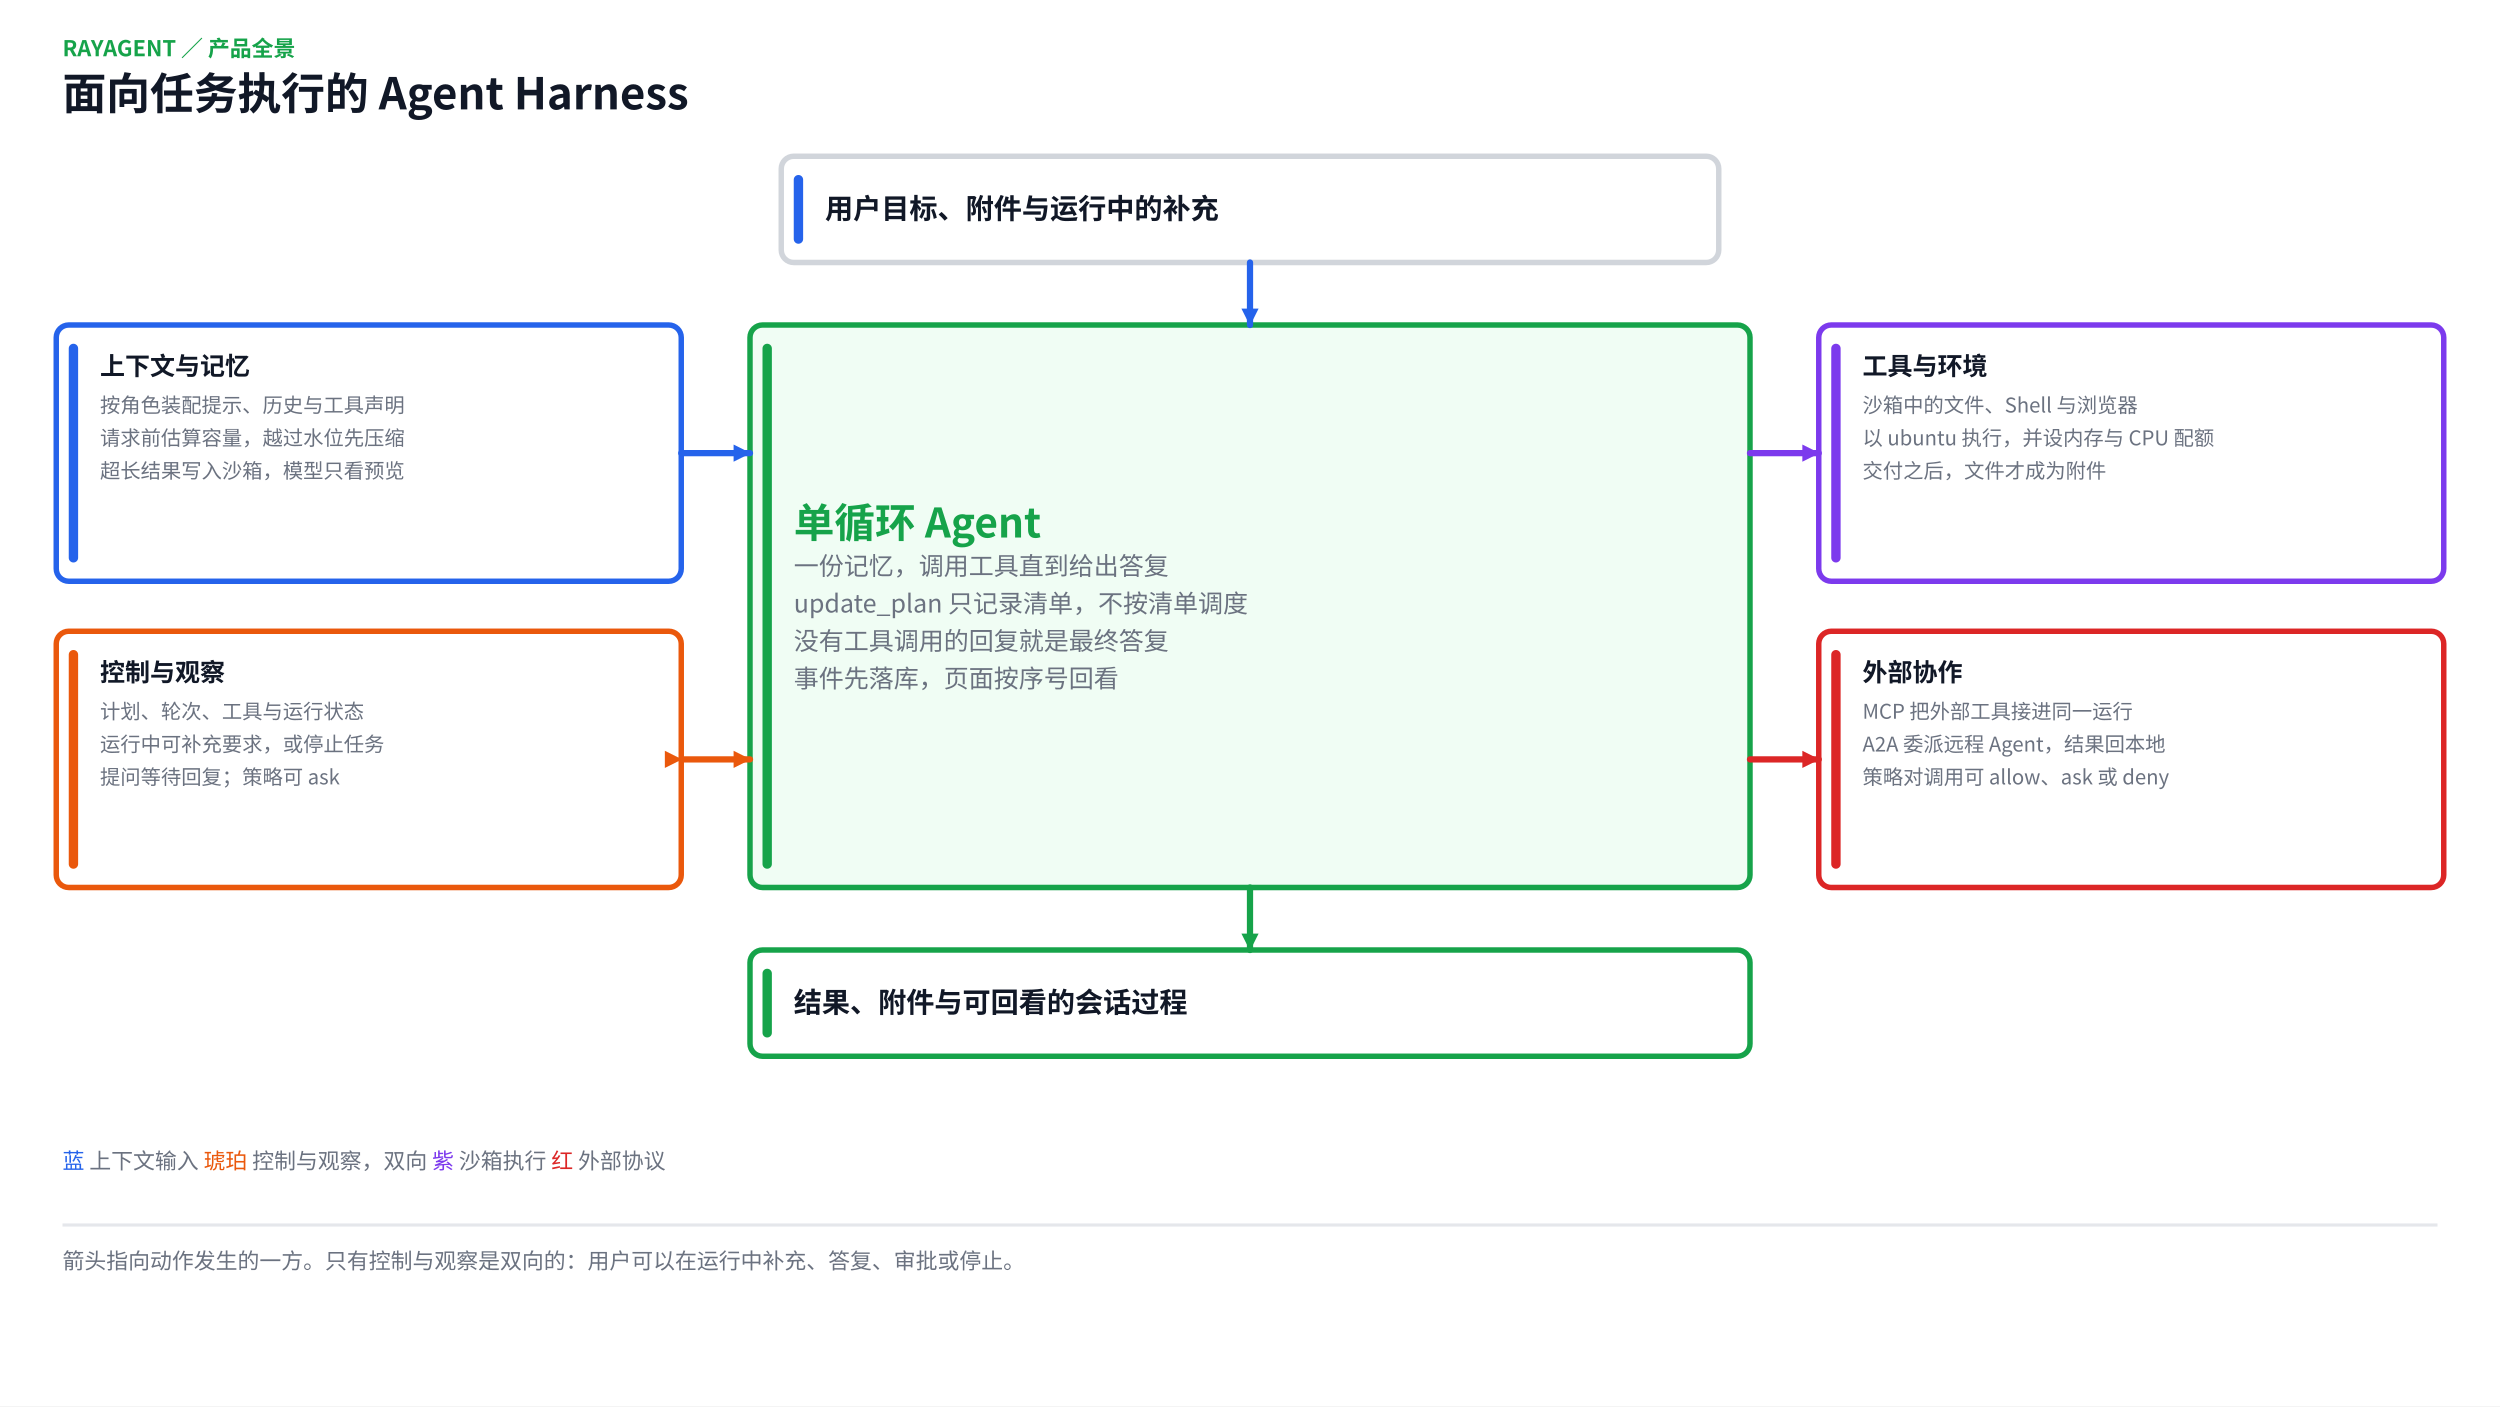
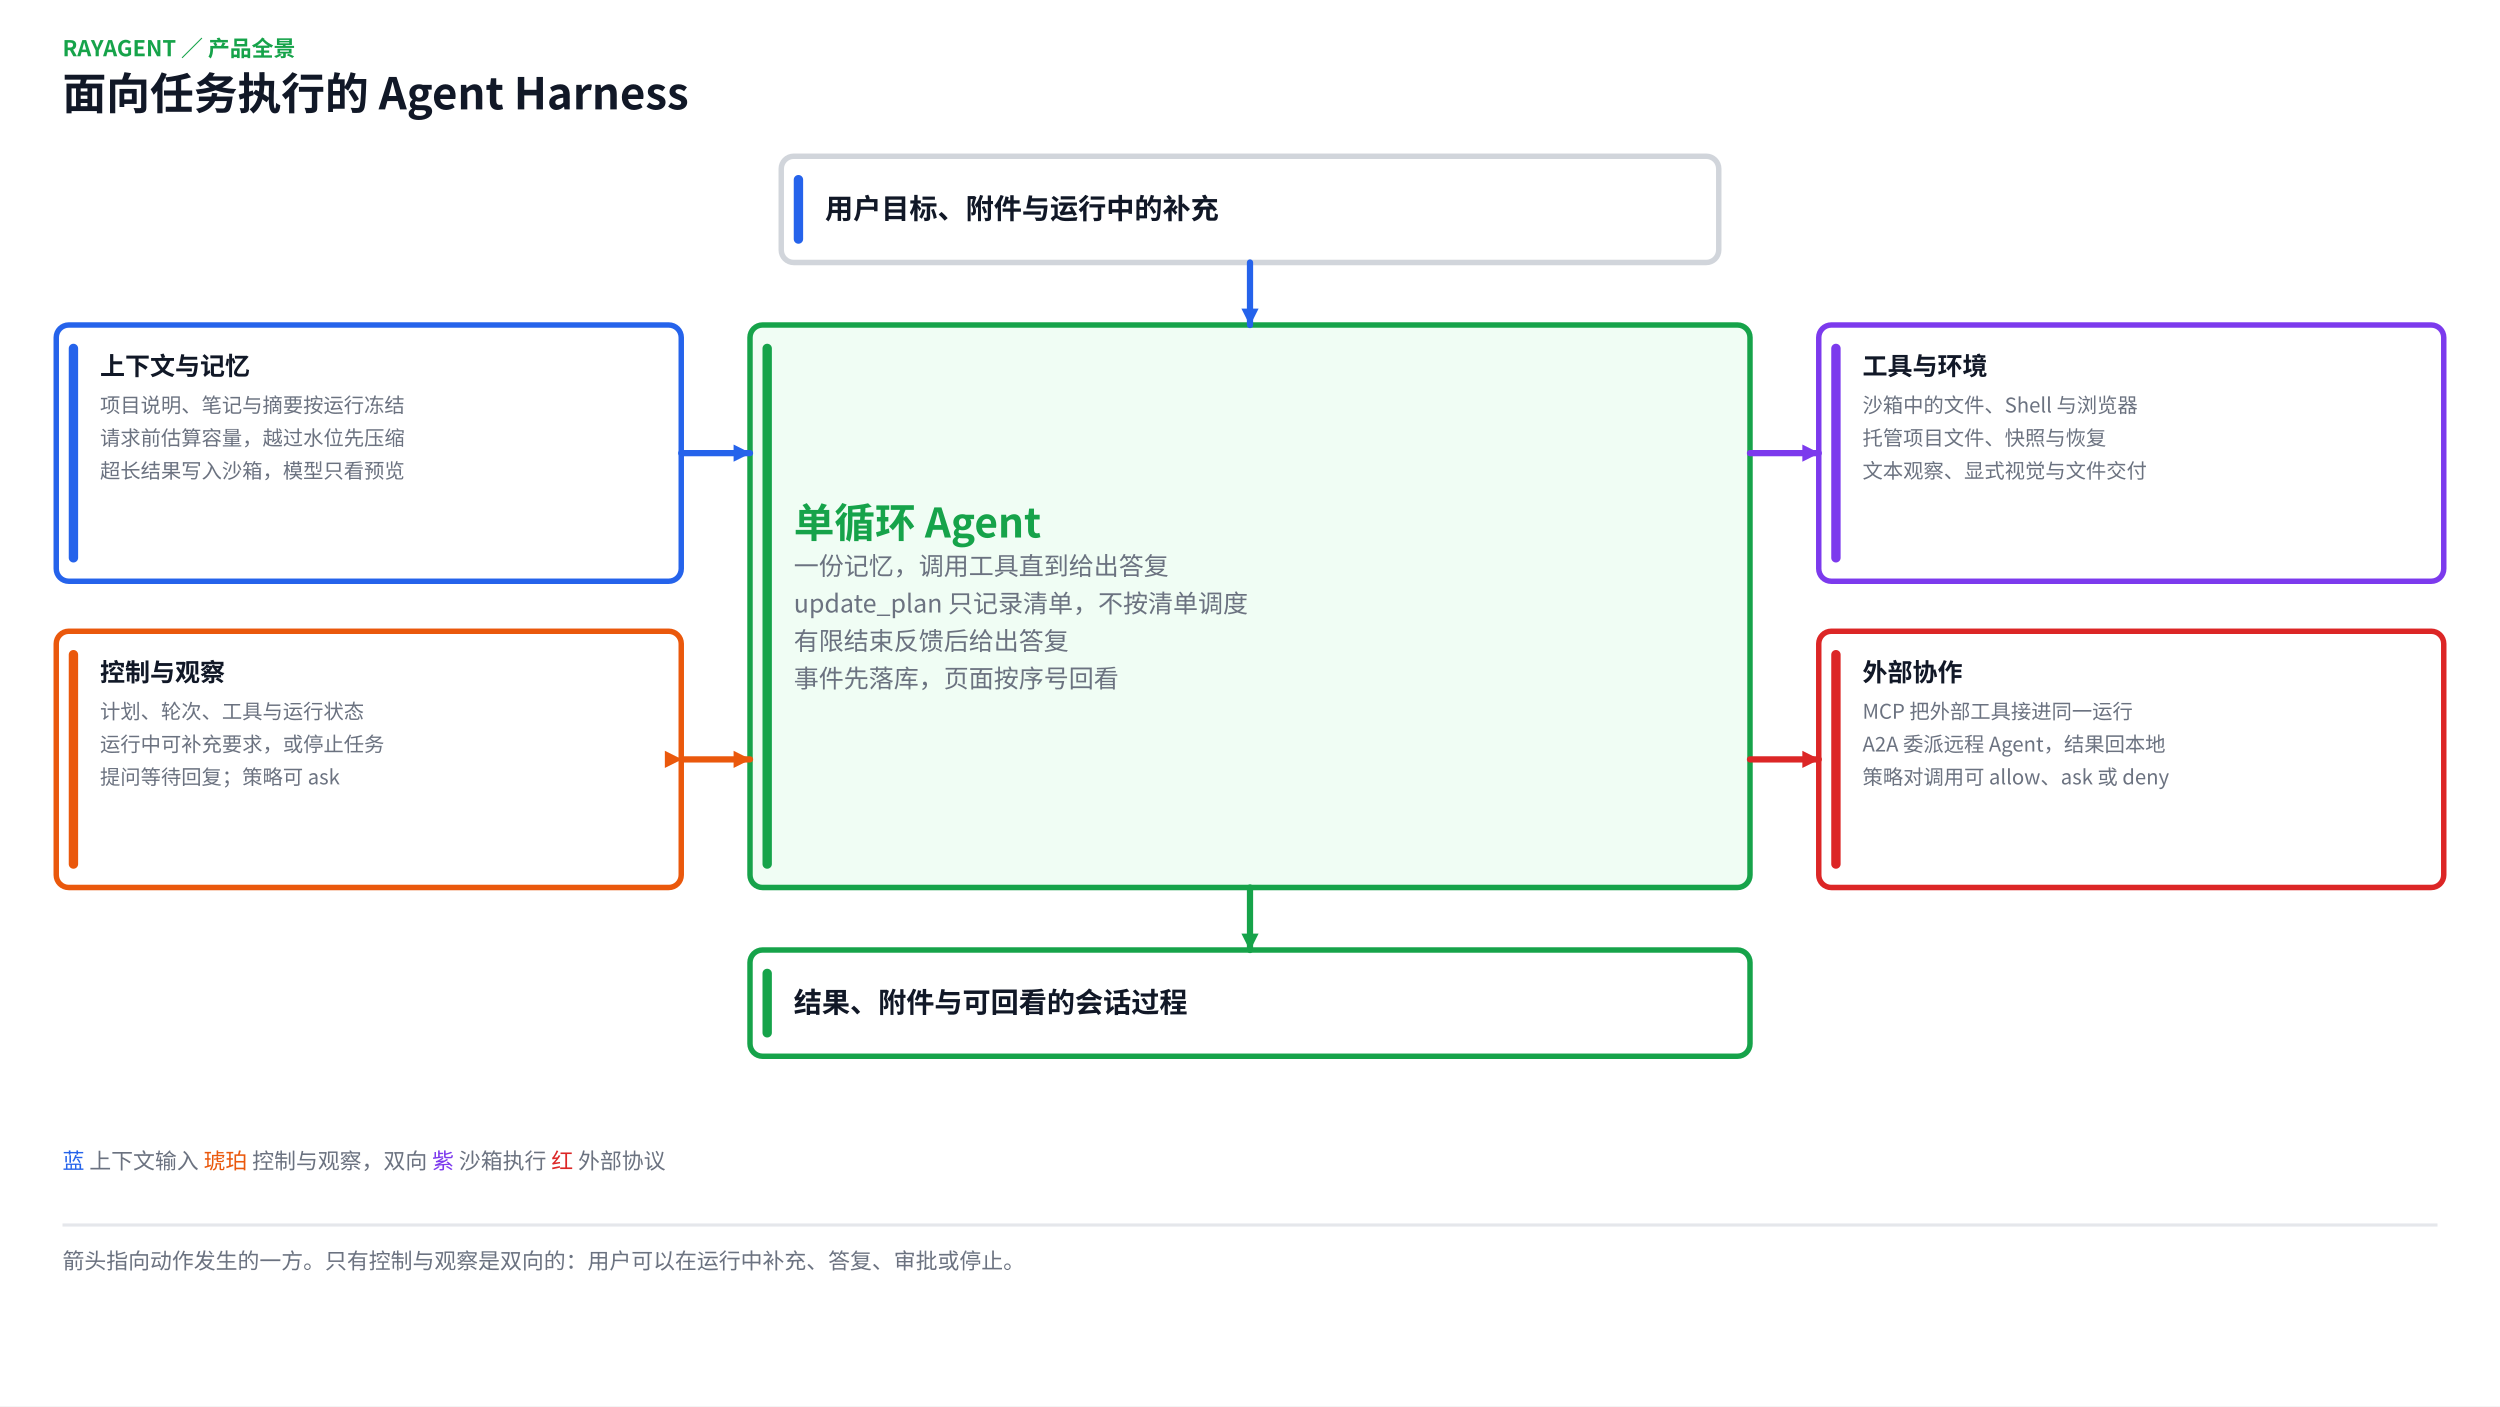
<svg xmlns="http://www.w3.org/2000/svg" width="1600" height="900" viewBox="0 0 1600 900" role="img" aria-labelledby="title desc">
  <style>text { font-family: 'PingFang SC','Hiragino Sans GB','Noto Sans CJK SC','Noto Sans SC','Source Han Sans SC','Songti SC','Microsoft YaHei','Helvetica Neue',Helvetica,Arial,sans-serif; }</style>
  <defs>
    <marker id="arr-2563eb" markerUnits="userSpaceOnUse" markerWidth="14" markerHeight="14" refX="12" refY="7" orient="auto">
      <path d="M1.5 1.5 L12.5 7 L1.5 12.5 Z" fill="#2563eb" />
    </marker>
    <marker id="arr-16a34a" markerUnits="userSpaceOnUse" markerWidth="14" markerHeight="14" refX="12" refY="7" orient="auto">
      <path d="M1.5 1.5 L12.5 7 L1.5 12.5 Z" fill="#16a34a" />
    </marker>
    <marker id="arr-ea580c" markerUnits="userSpaceOnUse" markerWidth="14" markerHeight="14" refX="12" refY="7" orient="auto">
      <path d="M1.5 1.5 L12.5 7 L1.5 12.5 Z" fill="#ea580c" />
    </marker>
    <marker id="arr-dc2626" markerUnits="userSpaceOnUse" markerWidth="14" markerHeight="14" refX="12" refY="7" orient="auto">
      <path d="M1.5 1.5 L12.5 7 L1.5 12.5 Z" fill="#dc2626" />
    </marker>
    <marker id="arr-7c3aed" markerUnits="userSpaceOnUse" markerWidth="14" markerHeight="14" refX="12" refY="7" orient="auto">
      <path d="M1.5 1.5 L12.5 7 L1.5 12.5 Z" fill="#7c3aed" />
    </marker>
    <marker id="arr-475569" markerUnits="userSpaceOnUse" markerWidth="14" markerHeight="14" refX="12" refY="7" orient="auto">
      <path d="M1.5 1.5 L12.5 7 L1.5 12.5 Z" fill="#475569" />
    </marker>
    <marker id="arr-6b7280" markerUnits="userSpaceOnUse" markerWidth="14" markerHeight="14" refX="12" refY="7" orient="auto">
      <path d="M1.5 1.5 L12.5 7 L1.5 12.5 Z" fill="#6b7280" />
    </marker>
  </defs>
  <rect width="1600" height="900" fill="#ffffff" data-graph-role="background" />
  <text x="40" y="36" fill="#16a34a" font-size="14" font-weight="600">RAYAGENT ／ 产品全景</text>
  <text x="40" y="70" fill="#111827" font-size="28" font-weight="700">面向任务执行的 Agent Harness</text>
  <rect x="500" y="100" width="600" height="68" rx="8" fill="#ffffff" stroke="#d1d5db" stroke-width="3.5" data-graph-role="node" data-node-id="goal" />
  <rect x="508" y="112" width="6" height="44" rx="3" fill="#2563eb" data-graph-role="decoration" />
  <text x="528" y="140.0" fill="#111827" font-size="18" font-weight="600">用户目标、附件与运行中的补充</text>
  <rect x="480" y="208" width="640" height="360" rx="8" fill="#f0fdf4" stroke="#16a34a" stroke-width="3.5" data-graph-role="node" data-node-id="core" />
  <rect x="488" y="220" width="6" height="336" rx="3" fill="#16a34a" data-graph-role="decoration" />
  <text x="508" y="344.0" fill="#16a34a" font-size="26" font-weight="600">单循环 Agent</text>
  <text x="508" y="368.0" fill="#6b7280" font-size="16">一份记忆，调用工具直到给出答复</text>
  <text x="508" y="392.0" fill="#6b7280" font-size="16">update_plan 只记录清单，不按清单调度</text>
-   <text x="508" y="416.0" fill="#6b7280" font-size="16">没有工具调用的回复就是最终答复</text>
+   <text x="508" y="416.0" fill="#6b7280" font-size="16">有限结束反馈后给出答复</text>
  <text x="508" y="440.0" fill="#6b7280" font-size="16">事件先落库，页面按序号回看</text>
  <rect x="36" y="208" width="400" height="164" rx="8" fill="#ffffff" stroke="#2563eb" stroke-width="3.5" data-graph-role="node" data-node-id="memory" />
  <rect x="44" y="220" width="6" height="140" rx="3" fill="#2563eb" data-graph-role="decoration" />
  <text x="64" y="240" fill="#111827" font-size="16" font-weight="600">上下文与记忆</text>
-   <text x="64" y="264" fill="#6b7280" font-size="13">按角色装配提示、历史与工具声明</text>
+   <text x="64" y="264" fill="#6b7280" font-size="13">项目说明、笔记与摘要按运行冻结</text>
  <text x="64" y="285" fill="#6b7280" font-size="13">请求前估算容量，越过水位先压缩</text>
  <text x="64" y="306" fill="#6b7280" font-size="13">超长结果写入沙箱，模型只看预览</text>
  <rect x="36" y="404" width="400" height="164" rx="8" fill="#ffffff" stroke="#ea580c" stroke-width="3.5" data-graph-role="node" data-node-id="control" />
  <rect x="44" y="416" width="6" height="140" rx="3" fill="#ea580c" data-graph-role="decoration" />
  <text x="64" y="436" fill="#111827" font-size="16" font-weight="600">控制与观察</text>
  <text x="64" y="460" fill="#6b7280" font-size="13">计划、轮次、工具与运行状态</text>
  <text x="64" y="481" fill="#6b7280" font-size="13">运行中可补充要求，或停止任务</text>
  <text x="64" y="502" fill="#6b7280" font-size="13">提问等待回复；策略可 ask</text>
  <rect x="1164" y="208" width="400" height="164" rx="8" fill="#ffffff" stroke="#7c3aed" stroke-width="3.5" data-graph-role="node" data-node-id="tools" />
  <rect x="1172" y="220" width="6" height="140" rx="3" fill="#7c3aed" data-graph-role="decoration" />
  <text x="1192" y="240" fill="#111827" font-size="16" font-weight="600">工具与环境</text>
  <text x="1192" y="264" fill="#6b7280" font-size="13">沙箱中的文件、Shell 与浏览器</text>
-   <text x="1192" y="285" fill="#6b7280" font-size="13">以 ubuntu 执行，并设内存与 CPU 配额</text>
-   <text x="1192" y="306" fill="#6b7280" font-size="13">交付之后，文件才成为附件</text>
+   <text x="1192" y="285" fill="#6b7280" font-size="13">托管项目文件、快照与恢复</text>
+   <text x="1192" y="306" fill="#6b7280" font-size="13">文本观察、显式视觉与文件交付</text>
  <rect x="1164" y="404" width="400" height="164" rx="8" fill="#ffffff" stroke="#dc2626" stroke-width="3.5" data-graph-role="node" data-node-id="external" />
  <rect x="1172" y="416" width="6" height="140" rx="3" fill="#dc2626" data-graph-role="decoration" />
  <text x="1192" y="436" fill="#111827" font-size="16" font-weight="600">外部协作</text>
  <text x="1192" y="460" fill="#6b7280" font-size="13">MCP 把外部工具接进同一运行</text>
  <text x="1192" y="481" fill="#6b7280" font-size="13">A2A 委派远程 Agent，结果回本地</text>
  <text x="1192" y="502" fill="#6b7280" font-size="13">策略对调用可 allow、ask 或 deny</text>
  <rect x="480" y="608" width="640" height="68" rx="8" fill="#ffffff" stroke="#16a34a" stroke-width="3.5" data-graph-role="node" data-node-id="result" />
  <rect x="488" y="620" width="6" height="44" rx="3" fill="#16a34a" data-graph-role="decoration" />
  <text x="508" y="648.0" fill="#111827" font-size="18" font-weight="600">结果、附件与可回看的会话过程</text>
  <path d="M 800.0 168.0 L 800.0 208.0" fill="none" stroke="#2563eb" stroke-width="4" stroke-linejoin="round" stroke-linecap="round" marker-end="url(#arr-2563eb)" data-graph-role="edge" />
  <path d="M 436.0 290.0 L 480.0 290.0" fill="none" stroke="#2563eb" stroke-width="4" stroke-linejoin="round" stroke-linecap="round" marker-end="url(#arr-2563eb)" data-graph-role="edge" />
  <path d="M 436.0 486.0 L 480.0 486.0" fill="none" stroke="#ea580c" stroke-width="4" stroke-linejoin="round" stroke-linecap="round" marker-end="url(#arr-ea580c)" marker-start="url(#arr-ea580c)" data-graph-role="edge" />
  <path d="M 1120.0 290.0 L 1164.0 290.0" fill="none" stroke="#7c3aed" stroke-width="4" stroke-linejoin="round" stroke-linecap="round" marker-end="url(#arr-7c3aed)" data-graph-role="edge" />
  <path d="M 1120.0 486.0 L 1164.0 486.0" fill="none" stroke="#dc2626" stroke-width="4" stroke-linejoin="round" stroke-linecap="round" marker-end="url(#arr-dc2626)" data-graph-role="edge" />
  <path d="M 800.0 568.0 L 800.0 608.0" fill="none" stroke="#16a34a" stroke-width="4" stroke-linejoin="round" stroke-linecap="round" marker-end="url(#arr-16a34a)" data-graph-role="edge" />
  <text x="40" y="748" fill="#6b7280" font-size="14" data-graph-role="legend">
    <tspan fill="#2563eb">蓝</tspan> 上下文输入    <tspan fill="#ea580c">琥珀</tspan> 控制与观察，双向    <tspan fill="#7c3aed">紫</tspan> 沙箱执行    <tspan fill="#dc2626">红</tspan> 外部协议</text>
  <path d="M40 784 H1560" fill="none" stroke="#e5e7eb" stroke-width="2" data-graph-role="decoration" />
  <text x="40" y="812" fill="#6b7280" font-size="14">箭头指向动作发生的一方。只有控制与观察是双向的：用户可以在运行中补充、答复、审批或停止。</text>
</svg>
